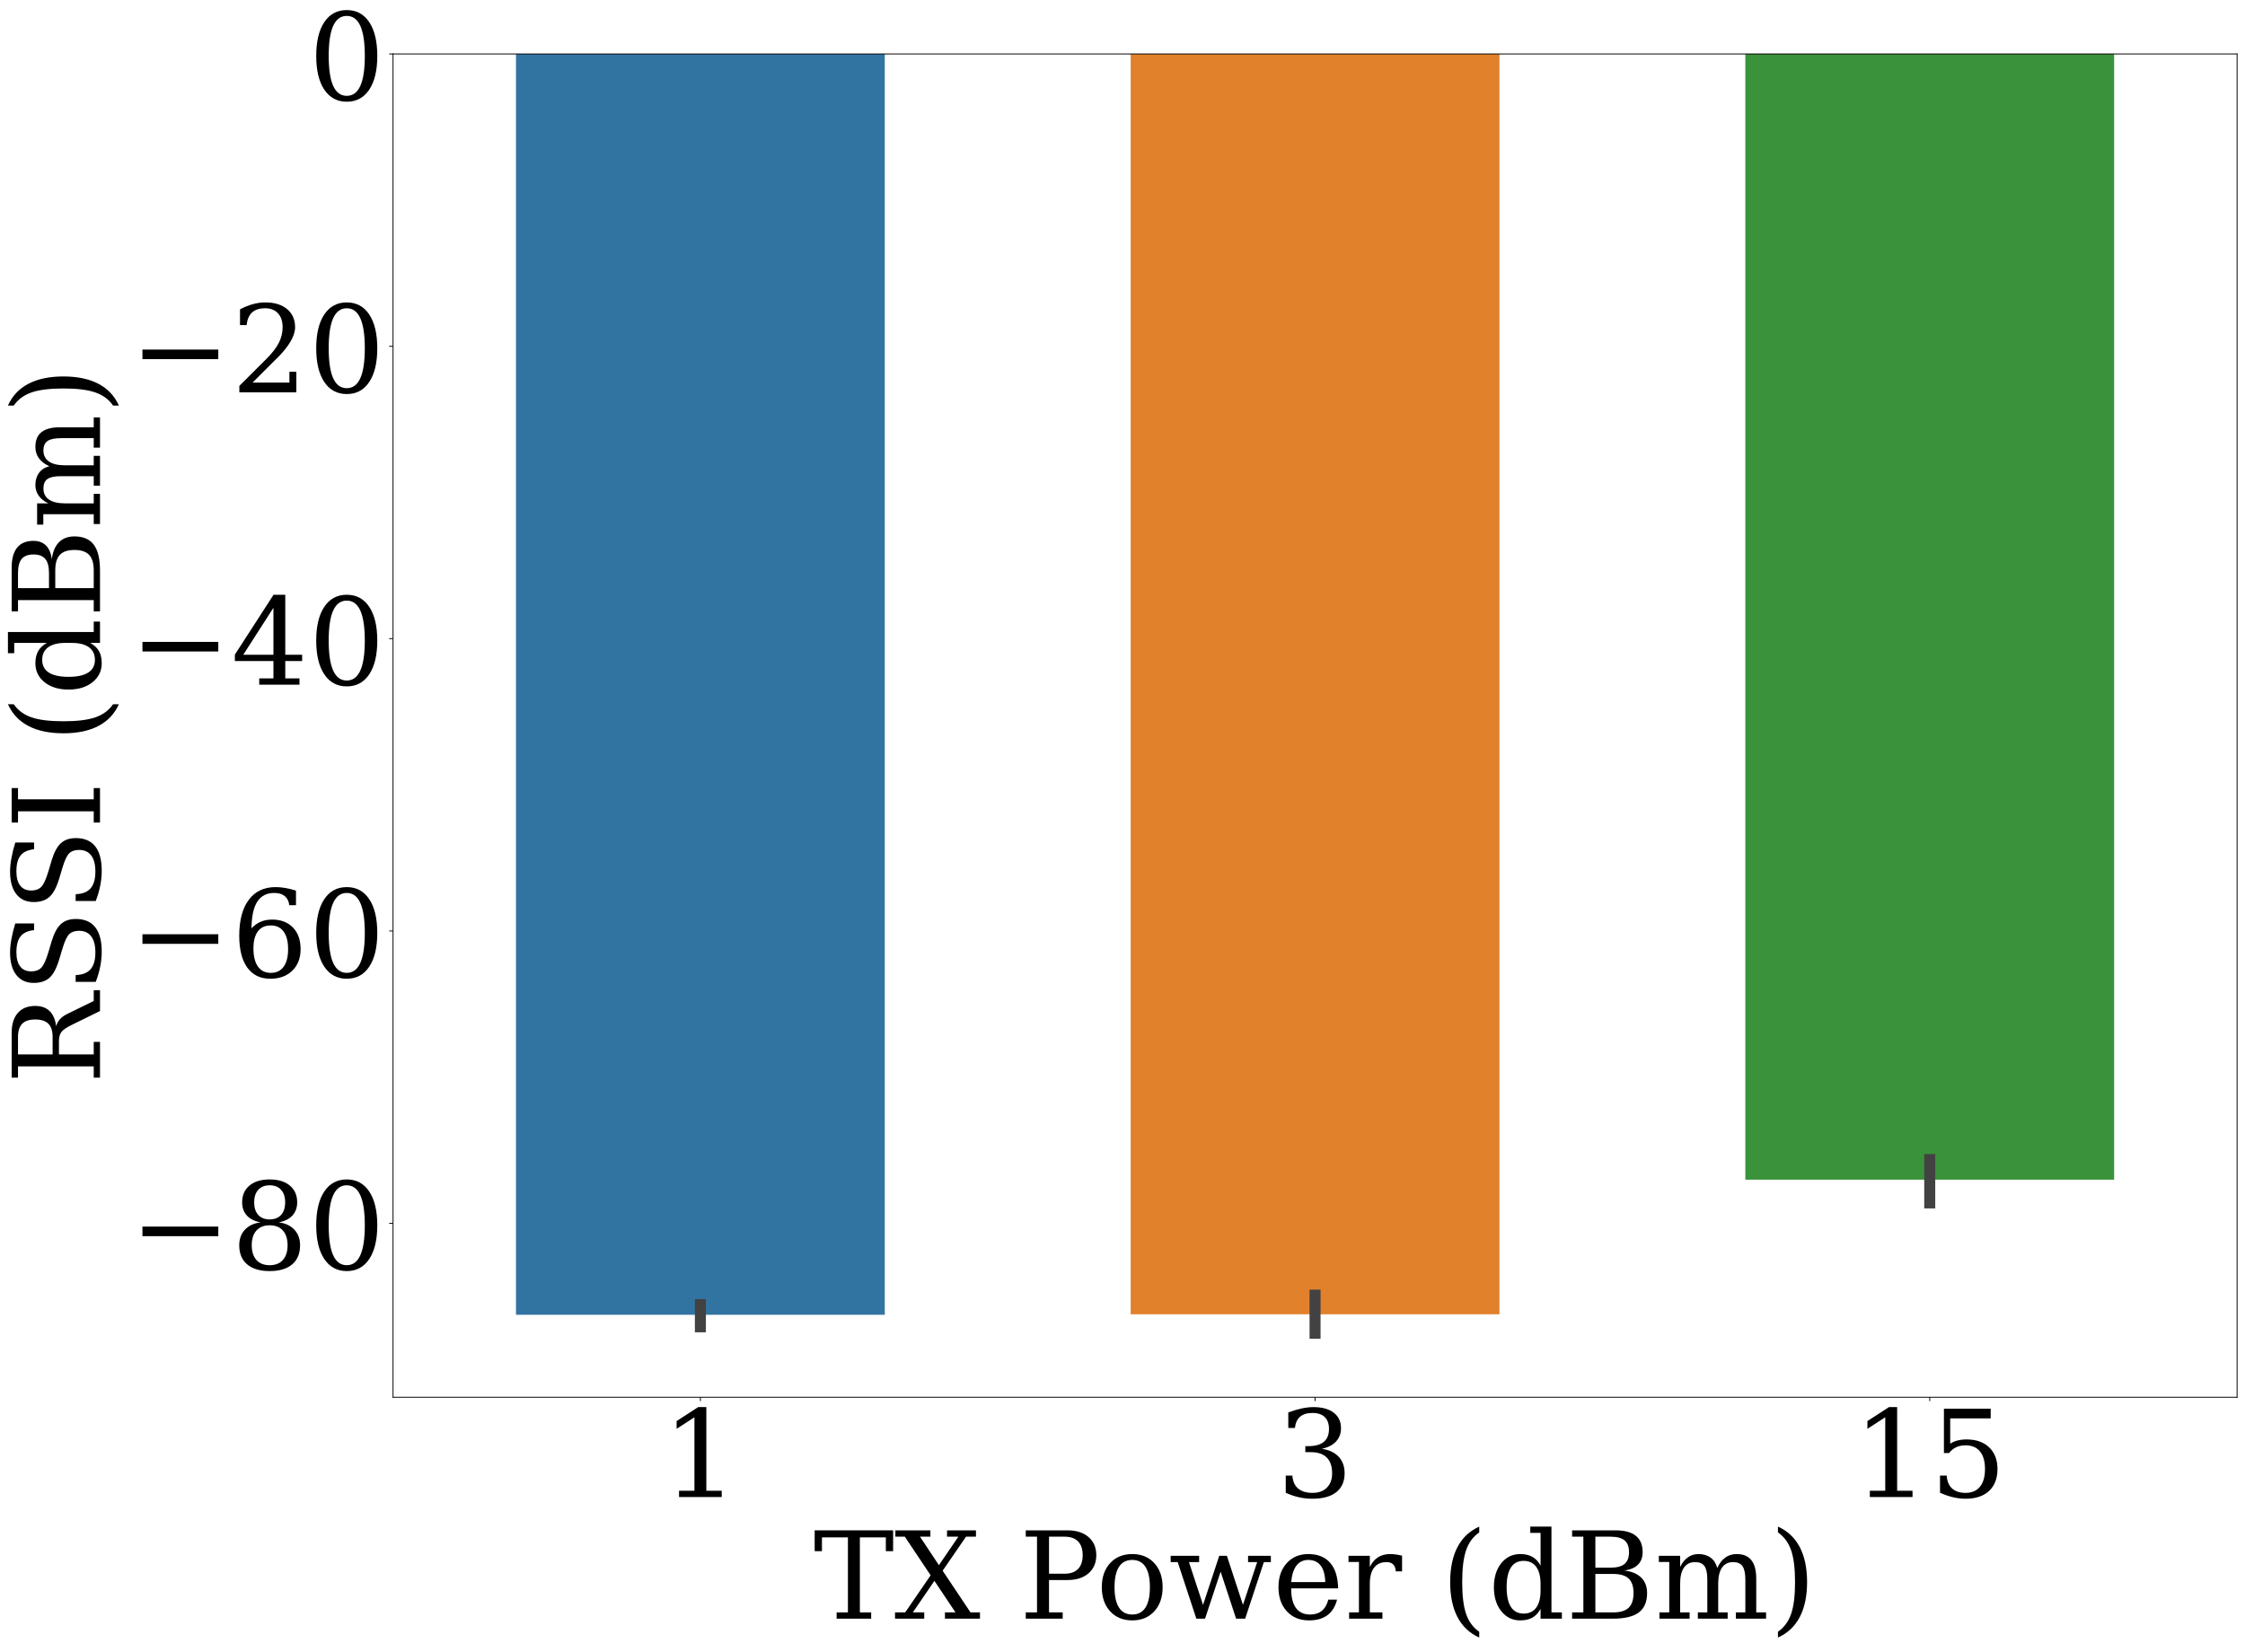
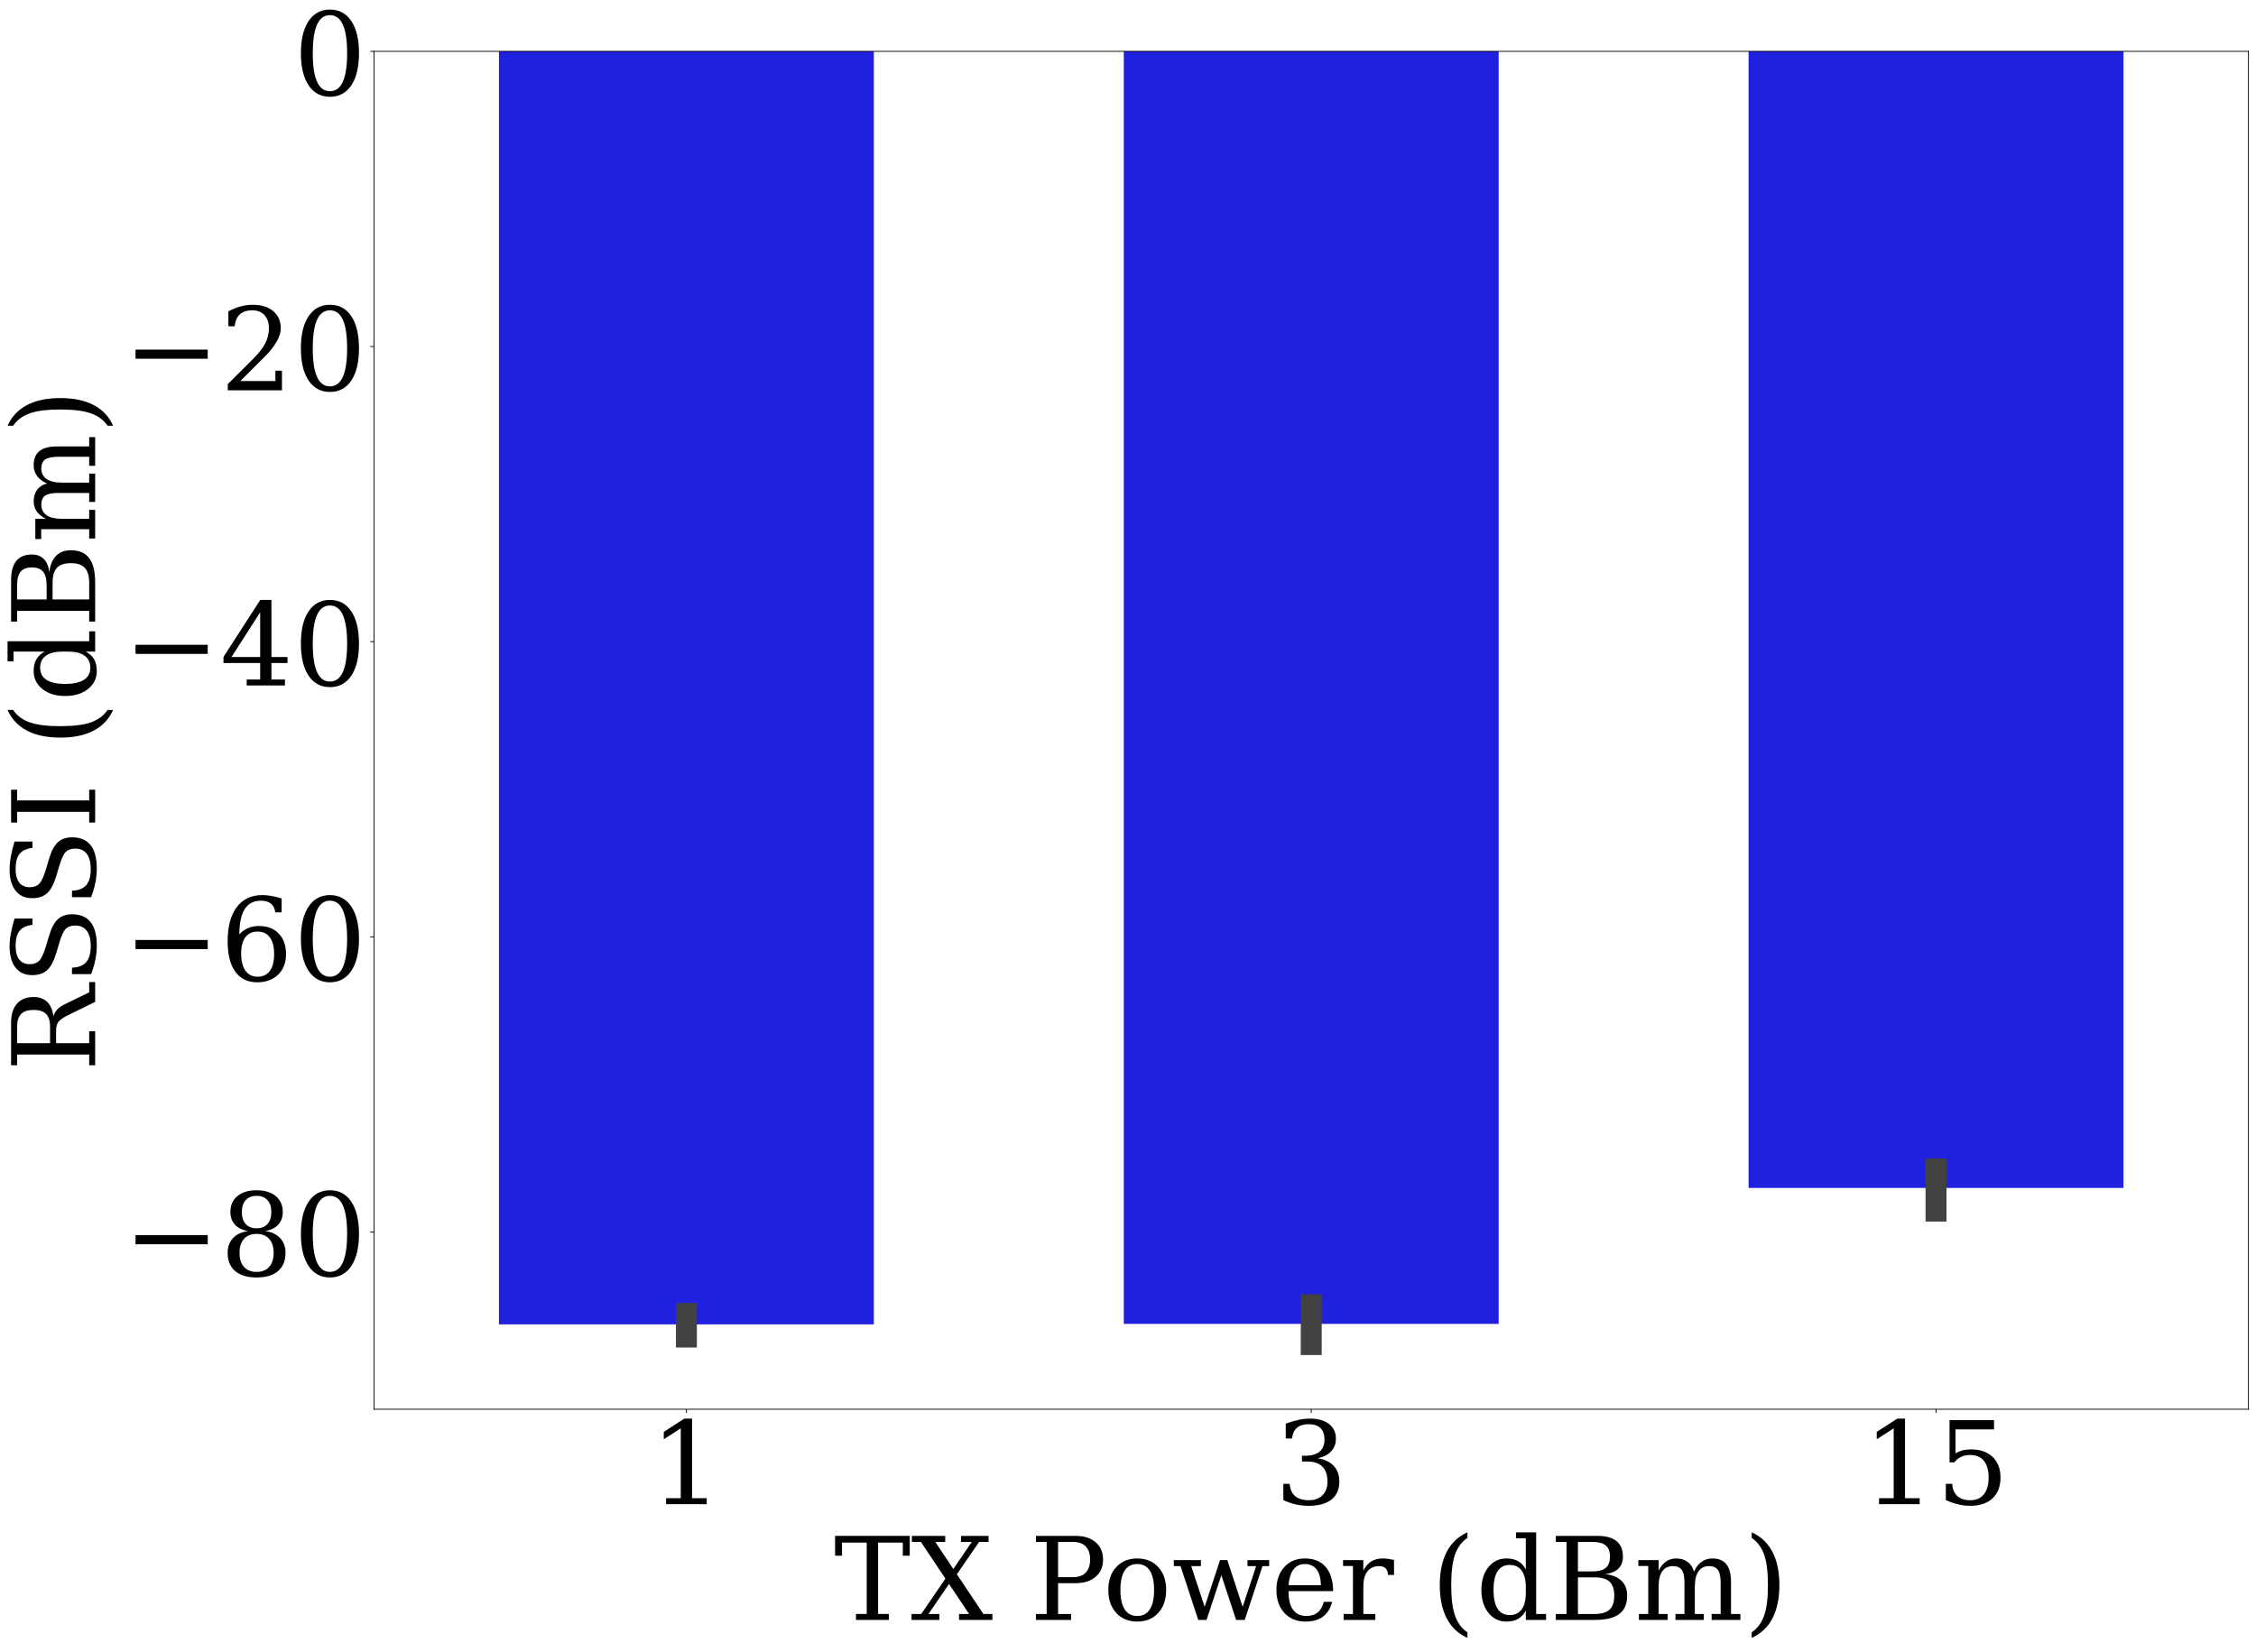
- <svg xmlns="http://www.w3.org/2000/svg" xmlns:xlink="http://www.w3.org/1999/xlink" width="2038.011pt" height="1499.79pt" viewBox="0 0 2038.011 1499.79" version="1.1">
+ <svg xmlns="http://www.w3.org/2000/svg" xmlns:xlink="http://www.w3.org/1999/xlink" width="2152.336pt" height="1575.843pt" viewBox="0 0 2152.336 1575.843" version="1.1">
  <defs>
    <style type="text/css">*{stroke-linejoin: round; stroke-linecap: butt}</style>
  </defs>
  <g id="figure_1">
    <g id="patch_1">
-       <path d="M 0 1499.79  L 2038.011 1499.79  L 2038.011 0  L 0 0  z " style="fill: #ffffff; stroke: #ffffff; stroke-linejoin: miter" />
+       <path d="M 0 1575.843  L 2152.336 1575.843  L 2152.336 0  L 0 0  z " style="fill: #ffffff; stroke: #ffffff; stroke-linejoin: miter" />
    </g>
    <g id="axes_1">
      <g id="patch_2">
-         <path d="M 356.811 1268.671  L 2030.811 1268.671  L 2030.811 48.991  L 356.811 48.991  z " style="fill: #ffffff" />
+         <path d="M 356.811 1344.724  L 2145.136 1344.724  L 2145.136 48.991  L 356.811 48.991  z " style="fill: #ffffff" />
      </g>
      <g id="patch_3">
-         <path d="M 468.411 48.991  L 803.211 48.991  L 803.211 1193.806  L 468.411 1193.806  z " clip-path="url(#p21c6084332)" style="fill: #3274a1" />
+         <path d="M 476.033 48.991  L 833.698 48.991  L 833.698 1263.759  L 476.033 1263.759  z " clip-path="url(#p05782df3c2)" style="fill: #2020df" />
      </g>
      <g id="patch_4">
-         <path d="M 1026.411 48.991  L 1361.211 48.991  L 1361.211 1193.335  L 1026.411 1193.335  z " clip-path="url(#p21c6084332)" style="fill: #e1812c" />
+         <path d="M 1072.141 48.991  L 1429.806 48.991  L 1429.806 1263.258  L 1072.141 1263.258  z " clip-path="url(#p05782df3c2)" style="fill: #2020df" />
      </g>
      <g id="patch_5">
-         <path d="M 1584.411 48.991  L 1919.211 48.991  L 1919.211 1071.12  L 1584.411 1071.12  z " clip-path="url(#p21c6084332)" style="fill: #3a923a" />
+         <path d="M 1668.249 48.991  L 2025.914 48.991  L 2025.914 1133.576  L 1668.249 1133.576  z " clip-path="url(#p05782df3c2)" style="fill: #2020df" />
      </g>
      <g id="matplotlib.axis_1">
        <g id="xtick_1">
          <g id="line2d_1">
            <defs>
-               <path id="m1563330444" d="M 0 0  L 0 3.5  " style="stroke: #000000; stroke-width: 0.8" />
-             </defs>
-             <g>
-               <use xlink:href="#m1563330444" x="635.811" y="1268.671" style="stroke: #000000; stroke-width: 0.8" />
+               <path id="m2c99358fe0" d="M 0 0  L 0 3.5  " style="stroke: #000000; stroke-width: 0.8" />
+             </defs>
+             <g>
+               <use xlink:href="#m2c99358fe0" x="654.865" y="1344.724" style="stroke: #000000; stroke-width: 0.8" />
            </g>
          </g>
          <g id="text_1">
-             <g transform="translate(600.8172 1359.254) scale(1.1 -1.1)">
+             <g transform="translate(619.8714 1435.307) scale(1.1 -1.1)">
              <defs>
                <path id="DejaVuSerif-31" d="M 909 0  L 909 331  L 1722 331  L 1722 4213  L 781 3603  L 781 4013  L 1919 4750  L 2350 4750  L 2350 331  L 3163 331  L 3163 0  L 909 0  z " transform="scale(0.015625)" />
              </defs>
              <use xlink:href="#DejaVuSerif-31" />
            </g>
          </g>
        </g>
        <g id="xtick_2">
          <g id="line2d_2">
            <g>
-               <use xlink:href="#m1563330444" x="1193.811" y="1268.671" style="stroke: #000000; stroke-width: 0.8" />
+               <use xlink:href="#m2c99358fe0" x="1250.973" y="1344.724" style="stroke: #000000; stroke-width: 0.8" />
            </g>
          </g>
          <g id="text_2">
-             <g transform="translate(1158.817 1359.254) scale(1.1 -1.1)">
+             <g transform="translate(1215.98 1435.307) scale(1.1 -1.1)">
              <defs>
                <path id="DejaVuSerif-33" d="M 622 4469  Q 988 4606 1323 4678  Q 1659 4750 1953 4750  Q 2638 4750 3022 4454  Q 3406 4159 3406 3634  Q 3406 3213 3140 2930  Q 2875 2647 2388 2547  Q 2963 2466 3280 2130  Q 3597 1794 3597 1259  Q 3597 606 3158 257  Q 2719 -91 1894 -91  Q 1528 -91 1179 -12  Q 831 66 488 225  L 488 1131  L 838 1131  Q 869 681 1141 450  Q 1413 219 1906 219  Q 2384 219 2661 495  Q 2938 772 2938 1253  Q 2938 1803 2653 2086  Q 2369 2369 1819 2369  L 1522 2369  L 1522 2688  L 1678 2688  Q 2225 2688 2498 2914  Q 2772 3141 2772 3597  Q 2772 4006 2547 4223  Q 2322 4441 1900 4441  Q 1478 4441 1245 4241  Q 1013 4041 972 3647  L 622 3647  L 622 4469  z " transform="scale(0.015625)" />
              </defs>
              <use xlink:href="#DejaVuSerif-33" />
            </g>
          </g>
        </g>
        <g id="xtick_3">
          <g id="line2d_3">
            <g>
-               <use xlink:href="#m1563330444" x="1751.811" y="1268.671" style="stroke: #000000; stroke-width: 0.8" />
+               <use xlink:href="#m2c99358fe0" x="1847.082" y="1344.724" style="stroke: #000000; stroke-width: 0.8" />
            </g>
          </g>
          <g id="text_3">
-             <g transform="translate(1681.823 1359.254) scale(1.1 -1.1)">
+             <g transform="translate(1777.094 1435.307) scale(1.1 -1.1)">
              <defs>
                <path id="DejaVuSerif-35" d="M 3219 4666  L 3219 4153  L 1081 4153  L 1081 2816  Q 1244 2928 1461 2984  Q 1678 3041 1947 3041  Q 2703 3041 3140 2622  Q 3578 2203 3578 1478  Q 3578 738 3136 323  Q 2694 -91 1894 -91  Q 1572 -91 1234 -12  Q 897 66 544 225  L 544 1131  L 897 1131  Q 925 688 1179 453  Q 1434 219 1894 219  Q 2388 219 2653 544  Q 2919 869 2919 1478  Q 2919 2084 2655 2407  Q 2391 2731 1894 2731  Q 1613 2731 1398 2631  Q 1184 2531 1019 2322  L 750 2322  L 750 4666  L 3219 4666  z " transform="scale(0.015625)" />
              </defs>
              <use xlink:href="#DejaVuSerif-31" />
              <use xlink:href="#DejaVuSerif-35" x="63.623" />
            </g>
          </g>
        </g>
        <g id="text_4">
-           <g transform="translate(738.4797 1469.714) scale(1.1 -1.1)">
+           <g transform="translate(795.6422 1545.766) scale(1.1 -1.1)">
            <defs>
              <path id="DejaVuSerif-54" d="M 1222 0  L 1222 331  L 1819 331  L 1819 4294  L 447 4294  L 447 3566  L 63 3566  L 63 4666  L 4206 4666  L 4206 3566  L 3822 3566  L 3822 4294  L 2450 4294  L 2450 331  L 3047 331  L 3047 0  L 1222 0  z " transform="scale(0.015625)" />
              <path id="DejaVuSerif-58" d="M 2119 1997  L 978 331  L 1581 331  L 1581 0  L 38 0  L 38 331  L 575 331  L 1919 2291  L 556 4331  L 56 4331  L 56 4666  L 1906 4666  L 1906 4331  L 1356 4331  L 2356 2828  L 3384 4331  L 2784 4331  L 2784 4666  L 4313 4666  L 4313 4331  L 3788 4331  L 2553 2534  L 4025 331  L 4525 331  L 4525 0  L 2675 0  L 2675 331  L 3231 331  L 2119 1997  z " transform="scale(0.015625)" />
              <path id="DejaVuSerif-20" transform="scale(0.015625)" />
              <path id="DejaVuSerif-50" d="M 1581 2375  L 2406 2375  Q 2872 2375 3115 2626  Q 3359 2878 3359 3353  Q 3359 3831 3115 4081  Q 2872 4331 2406 4331  L 1581 4331  L 1581 2375  z M 353 0  L 353 331  L 947 331  L 947 4331  L 353 4331  L 353 4666  L 2559 4666  Q 3259 4666 3668 4311  Q 4078 3956 4078 3353  Q 4078 2753 3668 2397  Q 3259 2041 2559 2041  L 1581 2041  L 1581 331  L 2303 331  L 2303 0  L 353 0  z " transform="scale(0.015625)" />
              <path id="DejaVuSerif-6f" d="M 1925 219  Q 2388 219 2623 584  Q 2859 950 2859 1663  Q 2859 2375 2623 2739  Q 2388 3103 1925 3103  Q 1463 3103 1227 2739  Q 991 2375 991 1663  Q 991 950 1228 584  Q 1466 219 1925 219  z M 1925 -91  Q 1200 -91 759 389  Q 319 869 319 1663  Q 319 2456 758 2934  Q 1197 3413 1925 3413  Q 2653 3413 3092 2934  Q 3531 2456 3531 1663  Q 3531 869 3092 389  Q 2653 -91 1925 -91  z " transform="scale(0.015625)" />
              <path id="DejaVuSerif-77" d="M 3072 3322  L 3922 728  L 4672 2988  L 4191 2988  L 4191 3322  L 5394 3322  L 5394 2988  L 5025 2988  L 4038 0  L 3559 0  L 2741 2484  L 1919 0  L 1459 0  L 475 2988  L 103 2988  L 103 3322  L 1606 3322  L 1606 2988  L 1069 2988  L 1813 728  L 2669 3322  L 3072 3322  z " transform="scale(0.015625)" />
              <path id="DejaVuSerif-65" d="M 3469 1600  L 991 1600  L 991 1575  Q 991 903 1244 561  Q 1497 219 1991 219  Q 2369 219 2611 417  Q 2853 616 2950 1006  L 3413 1006  Q 3275 459 2904 184  Q 2534 -91 1931 -91  Q 1203 -91 761 389  Q 319 869 319 1663  Q 319 2450 753 2931  Q 1188 3413 1894 3413  Q 2647 3413 3050 2948  Q 3453 2484 3469 1600  z M 2791 1931  Q 2772 2513 2545 2808  Q 2319 3103 1894 3103  Q 1497 3103 1269 2806  Q 1041 2509 991 1931  L 2791 1931  z " transform="scale(0.015625)" />
              <path id="DejaVuSerif-72" d="M 3059 3328  L 3059 2497  L 2728 2497  Q 2713 2744 2591 2866  Q 2469 2988 2234 2988  Q 1809 2988 1582 2694  Q 1356 2400 1356 1850  L 1356 331  L 2022 331  L 2022 0  L 263 0  L 263 331  L 781 331  L 781 2994  L 231 2994  L 231 3322  L 1356 3322  L 1356 2731  Q 1525 3078 1790 3245  Q 2056 3413 2438 3413  Q 2578 3413 2733 3391  Q 2888 3369 3059 3328  z " transform="scale(0.015625)" />
              <path id="DejaVuSerif-28" d="M 2041 -997  Q 1281 -656 893 83  Q 506 822 506 1931  Q 506 3044 893 3783  Q 1281 4522 2041 4863  L 2041 4556  Q 1559 4225 1350 3623  Q 1141 3022 1141 1931  Q 1141 844 1350 242  Q 1559 -359 2041 -691  L 2041 -997  z " transform="scale(0.015625)" />
              <path id="DejaVuSerif-64" d="M 3359 331  L 3909 331  L 3909 0  L 2784 0  L 2784 519  Q 2616 206 2355 57  Q 2094 -91 1709 -91  Q 1097 -91 708 395  Q 319 881 319 1663  Q 319 2444 706 2928  Q 1094 3413 1709 3413  Q 2094 3413 2355 3264  Q 2616 3116 2784 2803  L 2784 4531  L 2241 4531  L 2241 4863  L 3359 4863  L 3359 331  z M 2784 1497  L 2784 1825  Q 2784 2422 2554 2737  Q 2325 3053 1888 3053  Q 1444 3053 1217 2703  Q 991 2353 991 1663  Q 991 975 1217 622  Q 1444 269 1888 269  Q 2325 269 2554 583  Q 2784 897 2784 1497  z " transform="scale(0.015625)" />
              <path id="DejaVuSerif-42" d="M 1581 331  L 2516 331  Q 3078 331 3337 575  Q 3597 819 3597 1350  Q 3597 1878 3339 2120  Q 3081 2363 2516 2363  L 1581 2363  L 1581 331  z M 1581 2694  L 2375 2694  Q 2888 2694 3123 2891  Q 3359 3088 3359 3513  Q 3359 3941 3123 4136  Q 2888 4331 2375 4331  L 1581 4331  L 1581 2694  z M 353 0  L 353 331  L 947 331  L 947 4331  L 353 4331  L 353 4666  L 2656 4666  Q 3363 4666 3720 4377  Q 4078 4088 4078 3513  Q 4078 3097 3829 2850  Q 3581 2603 3103 2547  Q 3697 2472 4005 2167  Q 4313 1863 4313 1350  Q 4313 656 3875 328  Q 3438 0 2509 0  L 353 0  z " transform="scale(0.015625)" />
              <path id="DejaVuSerif-6d" d="M 3316 2675  Q 3481 3041 3739 3227  Q 3997 3413 4341 3413  Q 4863 3413 5119 3089  Q 5375 2766 5375 2113  L 5375 331  L 5894 331  L 5894 0  L 4300 0  L 4300 331  L 4800 331  L 4800 2047  Q 4800 2556 4650 2772  Q 4500 2988 4153 2988  Q 3769 2988 3567 2697  Q 3366 2406 3366 1850  L 3366 331  L 3866 331  L 3866 0  L 2291 0  L 2291 331  L 2791 331  L 2791 2069  Q 2791 2566 2641 2777  Q 2491 2988 2144 2988  Q 1759 2988 1557 2697  Q 1356 2406 1356 1850  L 1356 331  L 1856 331  L 1856 0  L 263 0  L 263 331  L 781 331  L 781 2994  L 231 2994  L 231 3322  L 1356 3322  L 1356 2731  Q 1516 3063 1762 3238  Q 2009 3413 2322 3413  Q 2709 3413 2968 3220  Q 3228 3028 3316 2675  z " transform="scale(0.015625)" />
              <path id="DejaVuSerif-29" d="M 453 -997  L 453 -691  Q 934 -359 1145 242  Q 1356 844 1356 1931  Q 1356 3022 1145 3623  Q 934 4225 453 4556  L 453 4863  Q 1216 4522 1603 3783  Q 1991 3044 1991 1931  Q 1991 822 1603 83  Q 1216 -656 453 -997  z " transform="scale(0.015625)" />
            </defs>
            <use xlink:href="#DejaVuSerif-54" />
            <use xlink:href="#DejaVuSerif-58" x="66.699" />
            <use xlink:href="#DejaVuSerif-20" x="137.891" />
            <use xlink:href="#DejaVuSerif-50" x="169.678" />
            <use xlink:href="#DejaVuSerif-6f" x="232.963" />
            <use xlink:href="#DejaVuSerif-77" x="293.168" />
            <use xlink:href="#DejaVuSerif-65" x="378.764" />
            <use xlink:href="#DejaVuSerif-72" x="437.943" />
            <use xlink:href="#DejaVuSerif-20" x="485.746" />
            <use xlink:href="#DejaVuSerif-28" x="517.533" />
            <use xlink:href="#DejaVuSerif-64" x="556.547" />
            <use xlink:href="#DejaVuSerif-42" x="620.561" />
            <use xlink:href="#DejaVuSerif-6d" x="694.047" />
            <use xlink:href="#DejaVuSerif-29" x="788.871" />
          </g>
        </g>
      </g>
      <g id="matplotlib.axis_2">
        <g id="ytick_1">
          <g id="line2d_4">
            <defs>
-               <path id="mc9c55dbe6b" d="M 0 0  L -3.5 0  " style="stroke: #000000; stroke-width: 0.8" />
-             </defs>
-             <g>
-               <use xlink:href="#mc9c55dbe6b" x="356.811" y="1110.753" style="stroke: #000000; stroke-width: 0.8" />
+               <path id="mcaf8e84af2" d="M 0 0  L -3.5 0  " style="stroke: #000000; stroke-width: 0.8" />
+             </defs>
+             <g>
+               <use xlink:href="#mcaf8e84af2" x="356.811" y="1175.631" style="stroke: #000000; stroke-width: 0.8" />
            </g>
          </g>
          <g id="text_5">
-             <g transform="translate(117.6594 1152.545) scale(1.1 -1.1)">
+             <g transform="translate(117.6594 1217.422) scale(1.1 -1.1)">
              <defs>
                <path id="DejaVuSerif-2212" d="M 678 2259  L 4684 2259  L 4684 1753  L 678 1753  L 678 2259  z " transform="scale(0.015625)" />
                <path id="DejaVuSerif-38" d="M 2981 1275  Q 2981 1775 2732 2051  Q 2484 2328 2034 2328  Q 1584 2328 1336 2051  Q 1088 1775 1088 1275  Q 1088 772 1336 495  Q 1584 219 2034 219  Q 2484 219 2732 495  Q 2981 772 2981 1275  z M 2853 3541  Q 2853 3966 2637 4203  Q 2422 4441 2034 4441  Q 1650 4441 1433 4203  Q 1216 3966 1216 3541  Q 1216 3113 1433 2875  Q 1650 2638 2034 2638  Q 2422 2638 2637 2875  Q 2853 3113 2853 3541  z M 2516 2484  Q 3047 2413 3344 2092  Q 3641 1772 3641 1275  Q 3641 619 3225 264  Q 2809 -91 2034 -91  Q 1263 -91 845 264  Q 428 619 428 1275  Q 428 1772 725 2092  Q 1022 2413 1556 2484  Q 1084 2569 832 2842  Q 581 3116 581 3541  Q 581 4103 968 4426  Q 1356 4750 2034 4750  Q 2713 4750 3100 4426  Q 3488 4103 3488 3541  Q 3488 3116 3236 2842  Q 2984 2569 2516 2484  z " transform="scale(0.015625)" />
                <path id="DejaVuSerif-30" d="M 2034 219  Q 2513 219 2750 744  Q 2988 1269 2988 2328  Q 2988 3391 2750 3916  Q 2513 4441 2034 4441  Q 1556 4441 1318 3916  Q 1081 3391 1081 2328  Q 1081 1269 1318 744  Q 1556 219 2034 219  z M 2034 -91  Q 1275 -91 848 546  Q 422 1184 422 2328  Q 422 3475 848 4112  Q 1275 4750 2034 4750  Q 2797 4750 3222 4112  Q 3647 3475 3647 2328  Q 3647 1184 3222 546  Q 2797 -91 2034 -91  z " transform="scale(0.015625)" />
              </defs>
              <use xlink:href="#DejaVuSerif-2212" />
              <use xlink:href="#DejaVuSerif-38" x="83.789" />
              <use xlink:href="#DejaVuSerif-30" x="147.412" />
            </g>
          </g>
        </g>
        <g id="ytick_2">
          <g id="line2d_5">
            <g>
-               <use xlink:href="#mc9c55dbe6b" x="356.811" y="845.313" style="stroke: #000000; stroke-width: 0.8" />
+               <use xlink:href="#mcaf8e84af2" x="356.811" y="893.971" style="stroke: #000000; stroke-width: 0.8" />
            </g>
          </g>
          <g id="text_6">
-             <g transform="translate(117.6594 887.1043) scale(1.1 -1.1)">
+             <g transform="translate(117.6594 935.7625) scale(1.1 -1.1)">
              <defs>
                <path id="DejaVuSerif-36" d="M 2094 219  Q 2534 219 2771 542  Q 3009 866 3009 1472  Q 3009 2078 2771 2401  Q 2534 2725 2094 2725  Q 1647 2725 1412 2412  Q 1178 2100 1178 1509  Q 1178 888 1415 553  Q 1653 219 2094 219  z M 1075 2569  Q 1288 2803 1556 2918  Q 1825 3034 2163 3034  Q 2859 3034 3264 2615  Q 3669 2197 3669 1472  Q 3669 763 3233 336  Q 2797 -91 2069 -91  Q 1278 -91 853 498  Q 428 1088 428 2181  Q 428 3406 931 4078  Q 1434 4750 2350 4750  Q 2597 4750 2869 4703  Q 3141 4656 3425 4563  L 3425 3794  L 3072 3794  Q 3034 4109 2831 4275  Q 2628 4441 2284 4441  Q 1678 4441 1381 3981  Q 1084 3522 1075 2569  z " transform="scale(0.015625)" />
              </defs>
              <use xlink:href="#DejaVuSerif-2212" />
              <use xlink:href="#DejaVuSerif-36" x="83.789" />
              <use xlink:href="#DejaVuSerif-30" x="147.412" />
            </g>
          </g>
        </g>
        <g id="ytick_3">
          <g id="line2d_6">
            <g>
-               <use xlink:href="#mc9c55dbe6b" x="356.811" y="579.872" style="stroke: #000000; stroke-width: 0.8" />
+               <use xlink:href="#mcaf8e84af2" x="356.811" y="612.311" style="stroke: #000000; stroke-width: 0.8" />
            </g>
          </g>
          <g id="text_7">
-             <g transform="translate(117.6594 621.6638) scale(1.1 -1.1)">
+             <g transform="translate(117.6594 654.1026) scale(1.1 -1.1)">
              <defs>
                <path id="DejaVuSerif-34" d="M 2234 1581  L 2234 4063  L 641 1581  L 2234 1581  z M 3609 0  L 1484 0  L 1484 331  L 2234 331  L 2234 1247  L 197 1247  L 197 1588  L 2241 4750  L 2859 4750  L 2859 1581  L 3750 1581  L 3750 1247  L 2859 1247  L 2859 331  L 3609 331  L 3609 0  z " transform="scale(0.015625)" />
              </defs>
              <use xlink:href="#DejaVuSerif-2212" />
              <use xlink:href="#DejaVuSerif-34" x="83.789" />
              <use xlink:href="#DejaVuSerif-30" x="147.412" />
            </g>
          </g>
        </g>
        <g id="ytick_4">
          <g id="line2d_7">
            <g>
-               <use xlink:href="#mc9c55dbe6b" x="356.811" y="314.432" style="stroke: #000000; stroke-width: 0.8" />
+               <use xlink:href="#mcaf8e84af2" x="356.811" y="330.651" style="stroke: #000000; stroke-width: 0.8" />
            </g>
          </g>
          <g id="text_8">
-             <g transform="translate(117.6594 356.2233) scale(1.1 -1.1)">
+             <g transform="translate(117.6594 372.4427) scale(1.1 -1.1)">
              <defs>
                <path id="DejaVuSerif-32" d="M 819 3553  L 469 3553  L 469 4384  Q 803 4563 1142 4656  Q 1481 4750 1806 4750  Q 2534 4750 2956 4397  Q 3378 4044 3378 3438  Q 3378 2753 2422 1800  Q 2347 1728 2309 1691  L 1131 513  L 3078 513  L 3078 1088  L 3444 1088  L 3444 0  L 434 0  L 434 341  L 1850 1753  Q 2319 2222 2519 2614  Q 2719 3006 2719 3438  Q 2719 3909 2473 4175  Q 2228 4441 1797 4441  Q 1350 4441 1106 4219  Q 863 3997 819 3553  z " transform="scale(0.015625)" />
              </defs>
              <use xlink:href="#DejaVuSerif-2212" />
              <use xlink:href="#DejaVuSerif-32" x="83.789" />
              <use xlink:href="#DejaVuSerif-30" x="147.412" />
            </g>
          </g>
        </g>
        <g id="ytick_5">
          <g id="line2d_8">
            <g>
-               <use xlink:href="#mc9c55dbe6b" x="356.811" y="48.991" style="stroke: #000000; stroke-width: 0.8" />
+               <use xlink:href="#mcaf8e84af2" x="356.811" y="48.991" style="stroke: #000000; stroke-width: 0.8" />
            </g>
          </g>
          <g id="text_9">
            <g transform="translate(279.8234 90.78281) scale(1.1 -1.1)">
              <use xlink:href="#DejaVuSerif-30" />
            </g>
          </g>
        </g>
        <g id="text_10">
-           <g transform="translate(90.78281 984.5345) rotate(-90) scale(1.1 -1.1)">
+           <g transform="translate(90.78281 1022.561) rotate(-90) scale(1.1 -1.1)">
            <defs>
              <path id="DejaVuSerif-52" d="M 3066 2316  Q 3284 2256 3442 2114  Q 3600 1972 3725 1716  L 4403 331  L 4972 331  L 4972 0  L 3872 0  L 3144 1484  Q 2934 1916 2759 2042  Q 2584 2169 2278 2169  L 1581 2169  L 1581 331  L 2241 331  L 2241 0  L 353 0  L 353 331  L 947 331  L 947 4331  L 353 4331  L 353 4666  L 2719 4666  Q 3400 4666 3770 4341  Q 4141 4016 4141 3419  Q 4141 2938 3870 2661  Q 3600 2384 3066 2316  z M 1581 2503  L 2503 2503  Q 2975 2503 3200 2726  Q 3425 2950 3425 3419  Q 3425 3888 3200 4109  Q 2975 4331 2503 4331  L 1581 4331  L 1581 2503  z " transform="scale(0.015625)" />
              <path id="DejaVuSerif-53" d="M 594 225  L 594 1288  L 953 1284  Q 969 753 1261 498  Q 1553 244 2150 244  Q 2706 244 2998 464  Q 3291 684 3291 1106  Q 3291 1444 3114 1625  Q 2938 1806 2369 1978  L 1753 2163  Q 1084 2366 811 2669  Q 538 2972 538 3500  Q 538 4094 959 4422  Q 1381 4750 2144 4750  Q 2469 4750 2856 4679  Q 3244 4609 3681 4475  L 3681 3481  L 3328 3481  Q 3275 3975 2998 4195  Q 2722 4416 2156 4416  Q 1663 4416 1405 4214  Q 1147 4013 1147 3628  Q 1147 3294 1340 3103  Q 1534 2913 2163 2725  L 2741 2553  Q 3375 2363 3645 2067  Q 3916 1772 3916 1275  Q 3916 597 3481 253  Q 3047 -91 2188 -91  Q 1803 -91 1404 -12  Q 1006 66 594 225  z " transform="scale(0.015625)" />
              <path id="DejaVuSerif-49" d="M 1581 331  L 2175 331  L 2175 0  L 353 0  L 353 331  L 947 331  L 947 4331  L 353 4331  L 353 4666  L 2175 4666  L 2175 4331  L 1581 4331  L 1581 331  z " transform="scale(0.015625)" />
            </defs>
            <use xlink:href="#DejaVuSerif-52" />
            <use xlink:href="#DejaVuSerif-53" x="75.293" />
            <use xlink:href="#DejaVuSerif-53" x="142.049" />
            <use xlink:href="#DejaVuSerif-49" x="210.555" />
            <use xlink:href="#DejaVuSerif-20" x="250.057" />
            <use xlink:href="#DejaVuSerif-28" x="281.844" />
            <use xlink:href="#DejaVuSerif-64" x="320.857" />
            <use xlink:href="#DejaVuSerif-42" x="384.871" />
            <use xlink:href="#DejaVuSerif-6d" x="458.357" />
            <use xlink:href="#DejaVuSerif-29" x="553.182" />
          </g>
        </g>
      </g>
      <g id="line2d_9">
-         <path d="M 635.811 1204.696  L 635.811 1184.53  " clip-path="url(#p21c6084332)" style="fill: none; stroke: #424242; stroke-width: 10; stroke-linecap: square" />
+         <path d="M 654.865 1275.844  L 654.865 1253.278  " clip-path="url(#p05782df3c2)" style="fill: none; stroke: #424242; stroke-width: 20; stroke-linecap: square" />
      </g>
      <g id="line2d_10">
-         <path d="M 1193.811 1210.591  L 1193.811 1175.984  " clip-path="url(#p21c6084332)" style="fill: none; stroke: #424242; stroke-width: 10; stroke-linecap: square" />
+         <path d="M 1250.973 1283.022  L 1250.973 1244.954  " clip-path="url(#p05782df3c2)" style="fill: none; stroke: #424242; stroke-width: 20; stroke-linecap: square" />
      </g>
      <g id="line2d_11">
-         <path d="M 1751.811 1092.192  L 1751.811 1052.873  " clip-path="url(#p21c6084332)" style="fill: none; stroke: #424242; stroke-width: 10; stroke-linecap: square" />
+         <path d="M 1847.082 1155.644  L 1847.082 1115.379  " clip-path="url(#p05782df3c2)" style="fill: none; stroke: #424242; stroke-width: 20; stroke-linecap: square" />
      </g>
      <g id="patch_6">
-         <path d="M 356.811 1268.671  L 356.811 48.991  " style="fill: none; stroke: #000000; stroke-width: 0.8; stroke-linejoin: miter; stroke-linecap: square" />
+         <path d="M 356.811 1344.724  L 356.811 48.991  " style="fill: none; stroke: #000000; stroke-width: 0.8; stroke-linejoin: miter; stroke-linecap: square" />
      </g>
      <g id="patch_7">
-         <path d="M 2030.811 1268.671  L 2030.811 48.991  " style="fill: none; stroke: #000000; stroke-width: 0.8; stroke-linejoin: miter; stroke-linecap: square" />
+         <path d="M 2145.136 1344.724  L 2145.136 48.991  " style="fill: none; stroke: #000000; stroke-width: 0.8; stroke-linejoin: miter; stroke-linecap: square" />
      </g>
      <g id="patch_8">
-         <path d="M 356.811 1268.671  L 2030.811 1268.671  " style="fill: none; stroke: #000000; stroke-width: 0.8; stroke-linejoin: miter; stroke-linecap: square" />
+         <path d="M 356.811 1344.724  L 2145.136 1344.724  " style="fill: none; stroke: #000000; stroke-width: 0.8; stroke-linejoin: miter; stroke-linecap: square" />
      </g>
      <g id="patch_9">
-         <path d="M 356.811 48.991  L 2030.811 48.991  " style="fill: none; stroke: #000000; stroke-width: 0.8; stroke-linejoin: miter; stroke-linecap: square" />
+         <path d="M 356.811 48.991  L 2145.136 48.991  " style="fill: none; stroke: #000000; stroke-width: 0.8; stroke-linejoin: miter; stroke-linecap: square" />
      </g>
    </g>
  </g>
  <defs>
-     <clipPath id="p21c6084332">
-       <rect x="356.811" y="48.991" width="1674" height="1219.68" />
+     <clipPath id="p05782df3c2">
+       <rect x="356.811" y="48.991" width="1788.325" height="1295.733" />
    </clipPath>
  </defs>
</svg>
